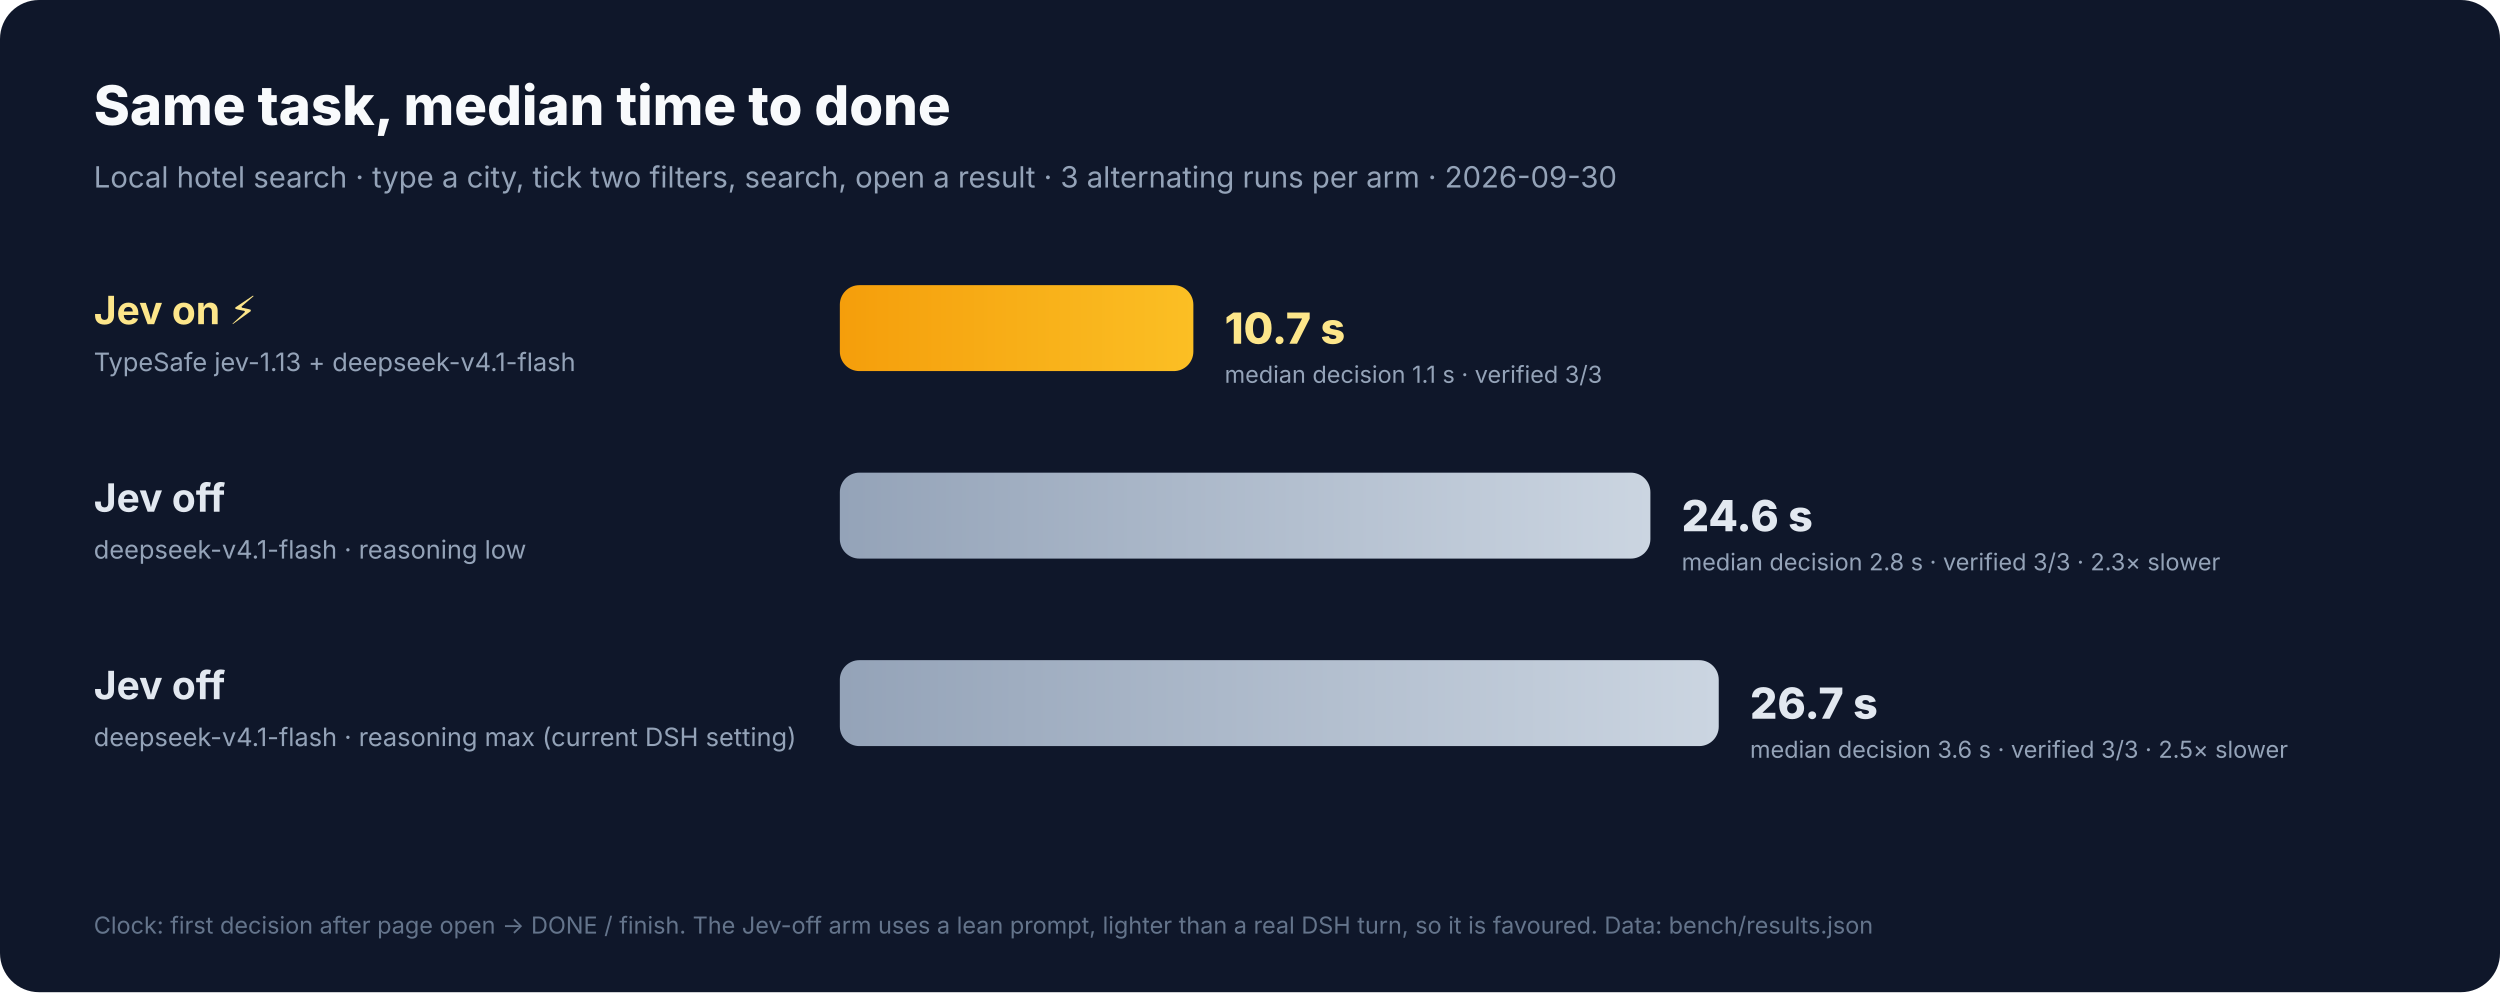
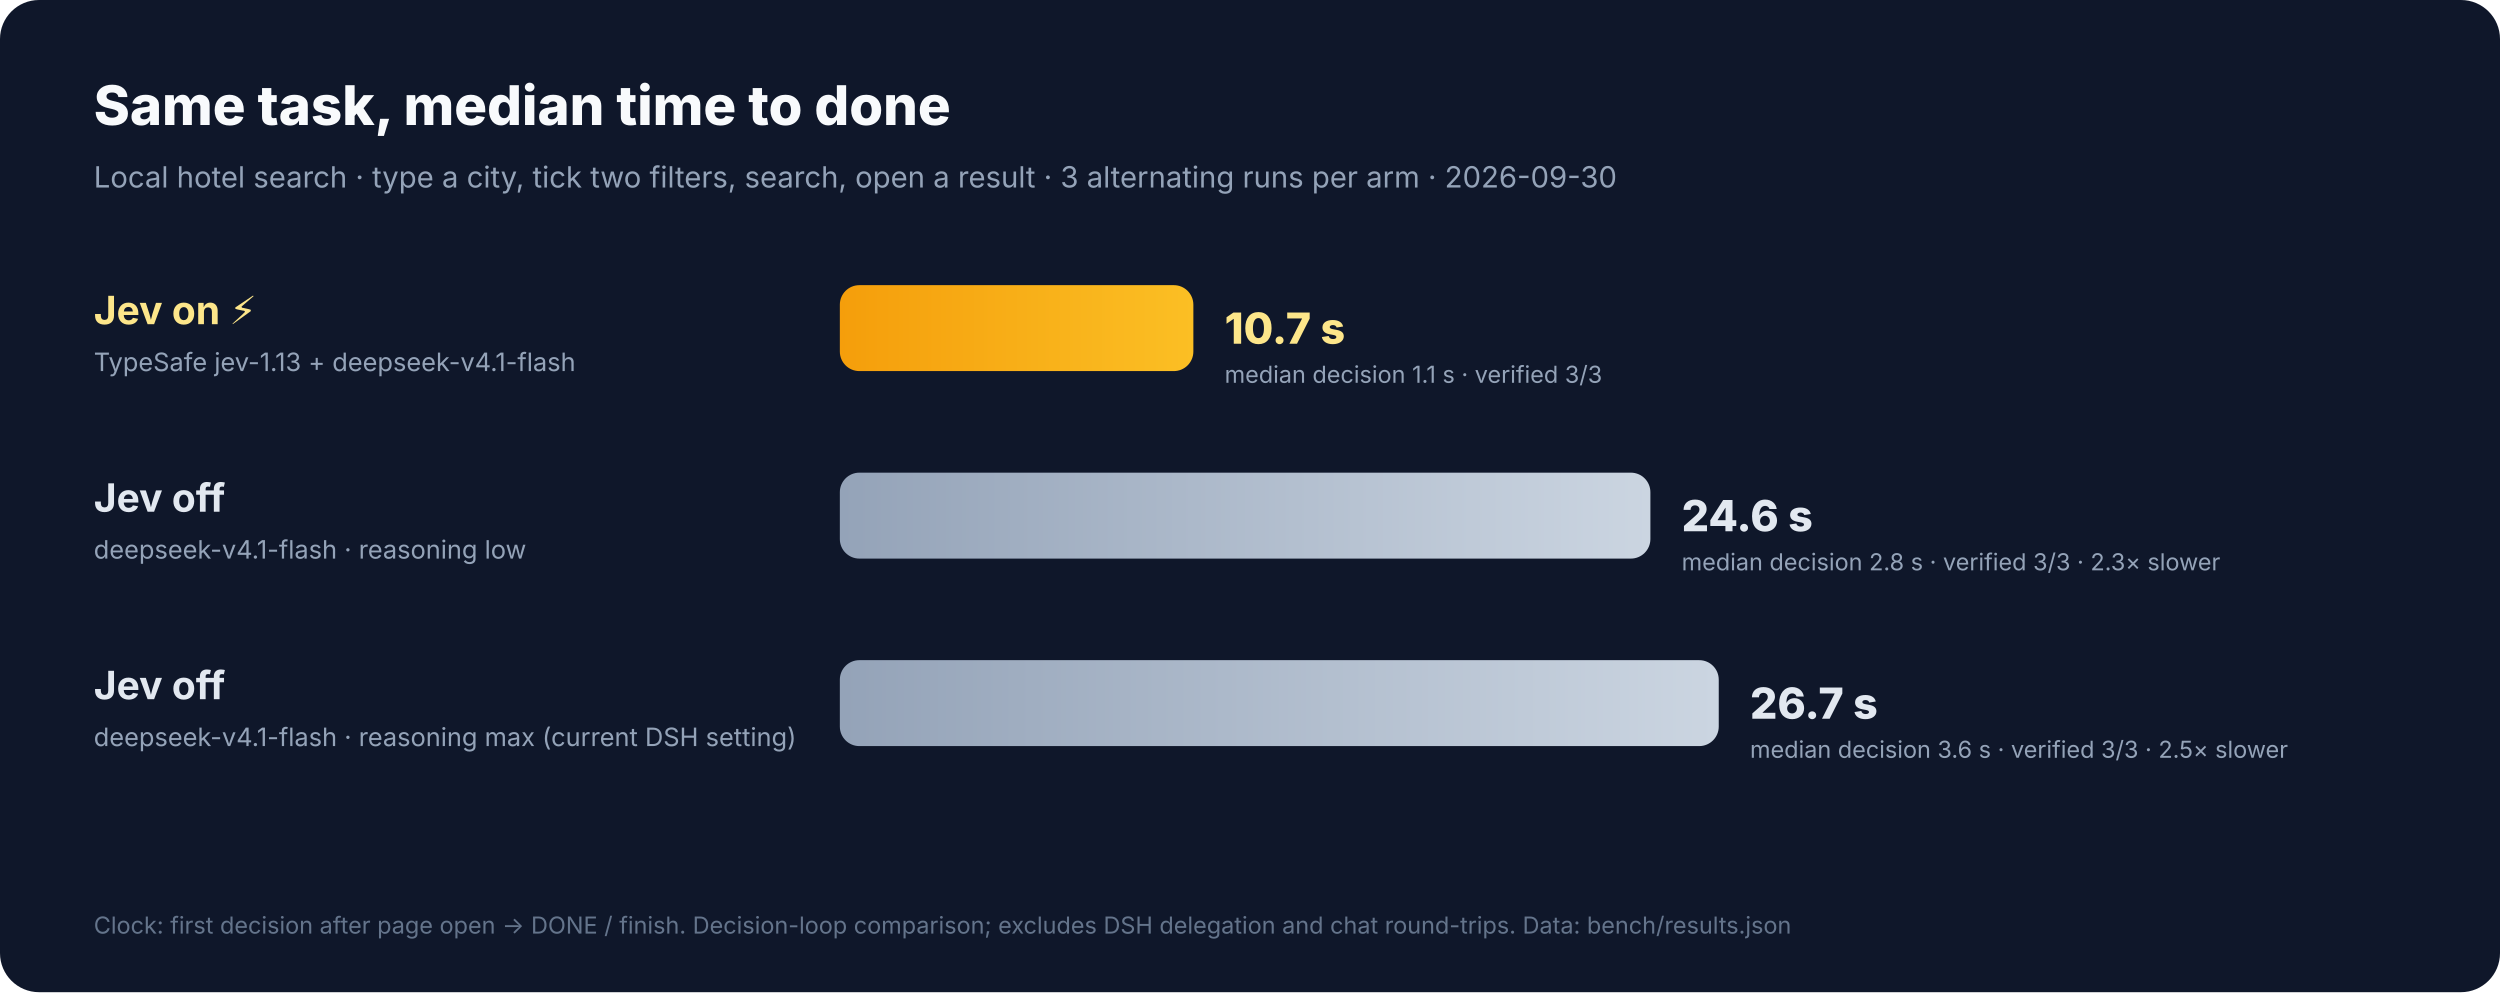
<svg xmlns="http://www.w3.org/2000/svg" width="1280" height="508" viewBox="0 0 1280 508" role="img" aria-label="Median task time with Jev on and off">
  <defs>
    <linearGradient id="fast" x1="0" x2="1">
      <stop offset="0" stop-color="#f59e0b" />
      <stop offset="1" stop-color="#fbbf24" />
    </linearGradient>
    <linearGradient id="slow" x1="0" x2="1">
      <stop offset="0" stop-color="#94a3b8" />
      <stop offset="1" stop-color="#cbd5e1" />
    </linearGradient>
  </defs>
  <rect width="1280" height="508" rx="20" fill="#0f172a" />
  <g font-family="-apple-system, 'Segoe UI', 'PingFang SC', 'Microsoft YaHei', sans-serif">
    <text x="48" y="64" font-size="28" font-weight="800" fill="#f8fafc">Same task, median time to done</text>
    <text x="48" y="96" font-size="15" fill="#94a3b8">Local hotel search · type a city, tick two filters, search, open a result · 3 alternating runs per arm · 2026-09-30</text>
    <text x="48" y="166" font-size="20" font-weight="700" fill="#fde68a">Jev on ⚡</text>
    <text x="48" y="190" font-size="13" fill="#94a3b8">TypeSafe jev-1.13 + deepseek-v4.1-flash</text>
    <rect x="430" y="146" width="181" height="44" rx="10" fill="url(#fast)" />
    <text x="627" y="176" font-size="22" font-weight="800" fill="#fde68a">10.7 s</text>
    <text x="627" y="196" font-size="12" fill="#94a3b8">median decision 1.1 s · verified 3/3</text>
    <text x="48" y="262" font-size="20" font-weight="700" fill="#e2e8f0">Jev off</text>
    <text x="48" y="286" font-size="13" fill="#94a3b8">deepseek-v4.1-flash · reasoning low</text>
    <rect x="430" y="242" width="415" height="44" rx="10" fill="url(#slow)" />
    <text x="861" y="272" font-size="22" font-weight="800" fill="#e2e8f0">24.6 s</text>
    <text x="861" y="292" font-size="12" fill="#94a3b8">median decision 2.8 s · verified 3/3 · 2.3× slower</text>
    <text x="48" y="358" font-size="20" font-weight="700" fill="#e2e8f0">Jev off</text>
    <text x="48" y="382" font-size="13" fill="#94a3b8">deepseek-v4.1-flash · reasoning max (current DSH setting)</text>
    <rect x="430" y="338" width="450" height="44" rx="10" fill="url(#slow)" />
    <text x="896" y="368" font-size="22" font-weight="800" fill="#e2e8f0">26.7 s</text>
    <text x="896" y="388" font-size="12" fill="#94a3b8">median decision 3.6 s · verified 3/3 · 2.5× slower</text>
-     <text x="48" y="478" font-size="12" fill="#64748b">Clock: first decision after page open → DONE / finish. The Jev-off arm uses a lean prompt, lighter than a real DSH turn, so it is favoured. Data: bench/results.json</text>
+     <text x="48" y="478" font-size="12" fill="#64748b">Clock: first decision after page open → DONE / finish. Decision-loop comparison; excludes DSH delegation and chat round-trips. Data: bench/results.json</text>
  </g>
</svg>
